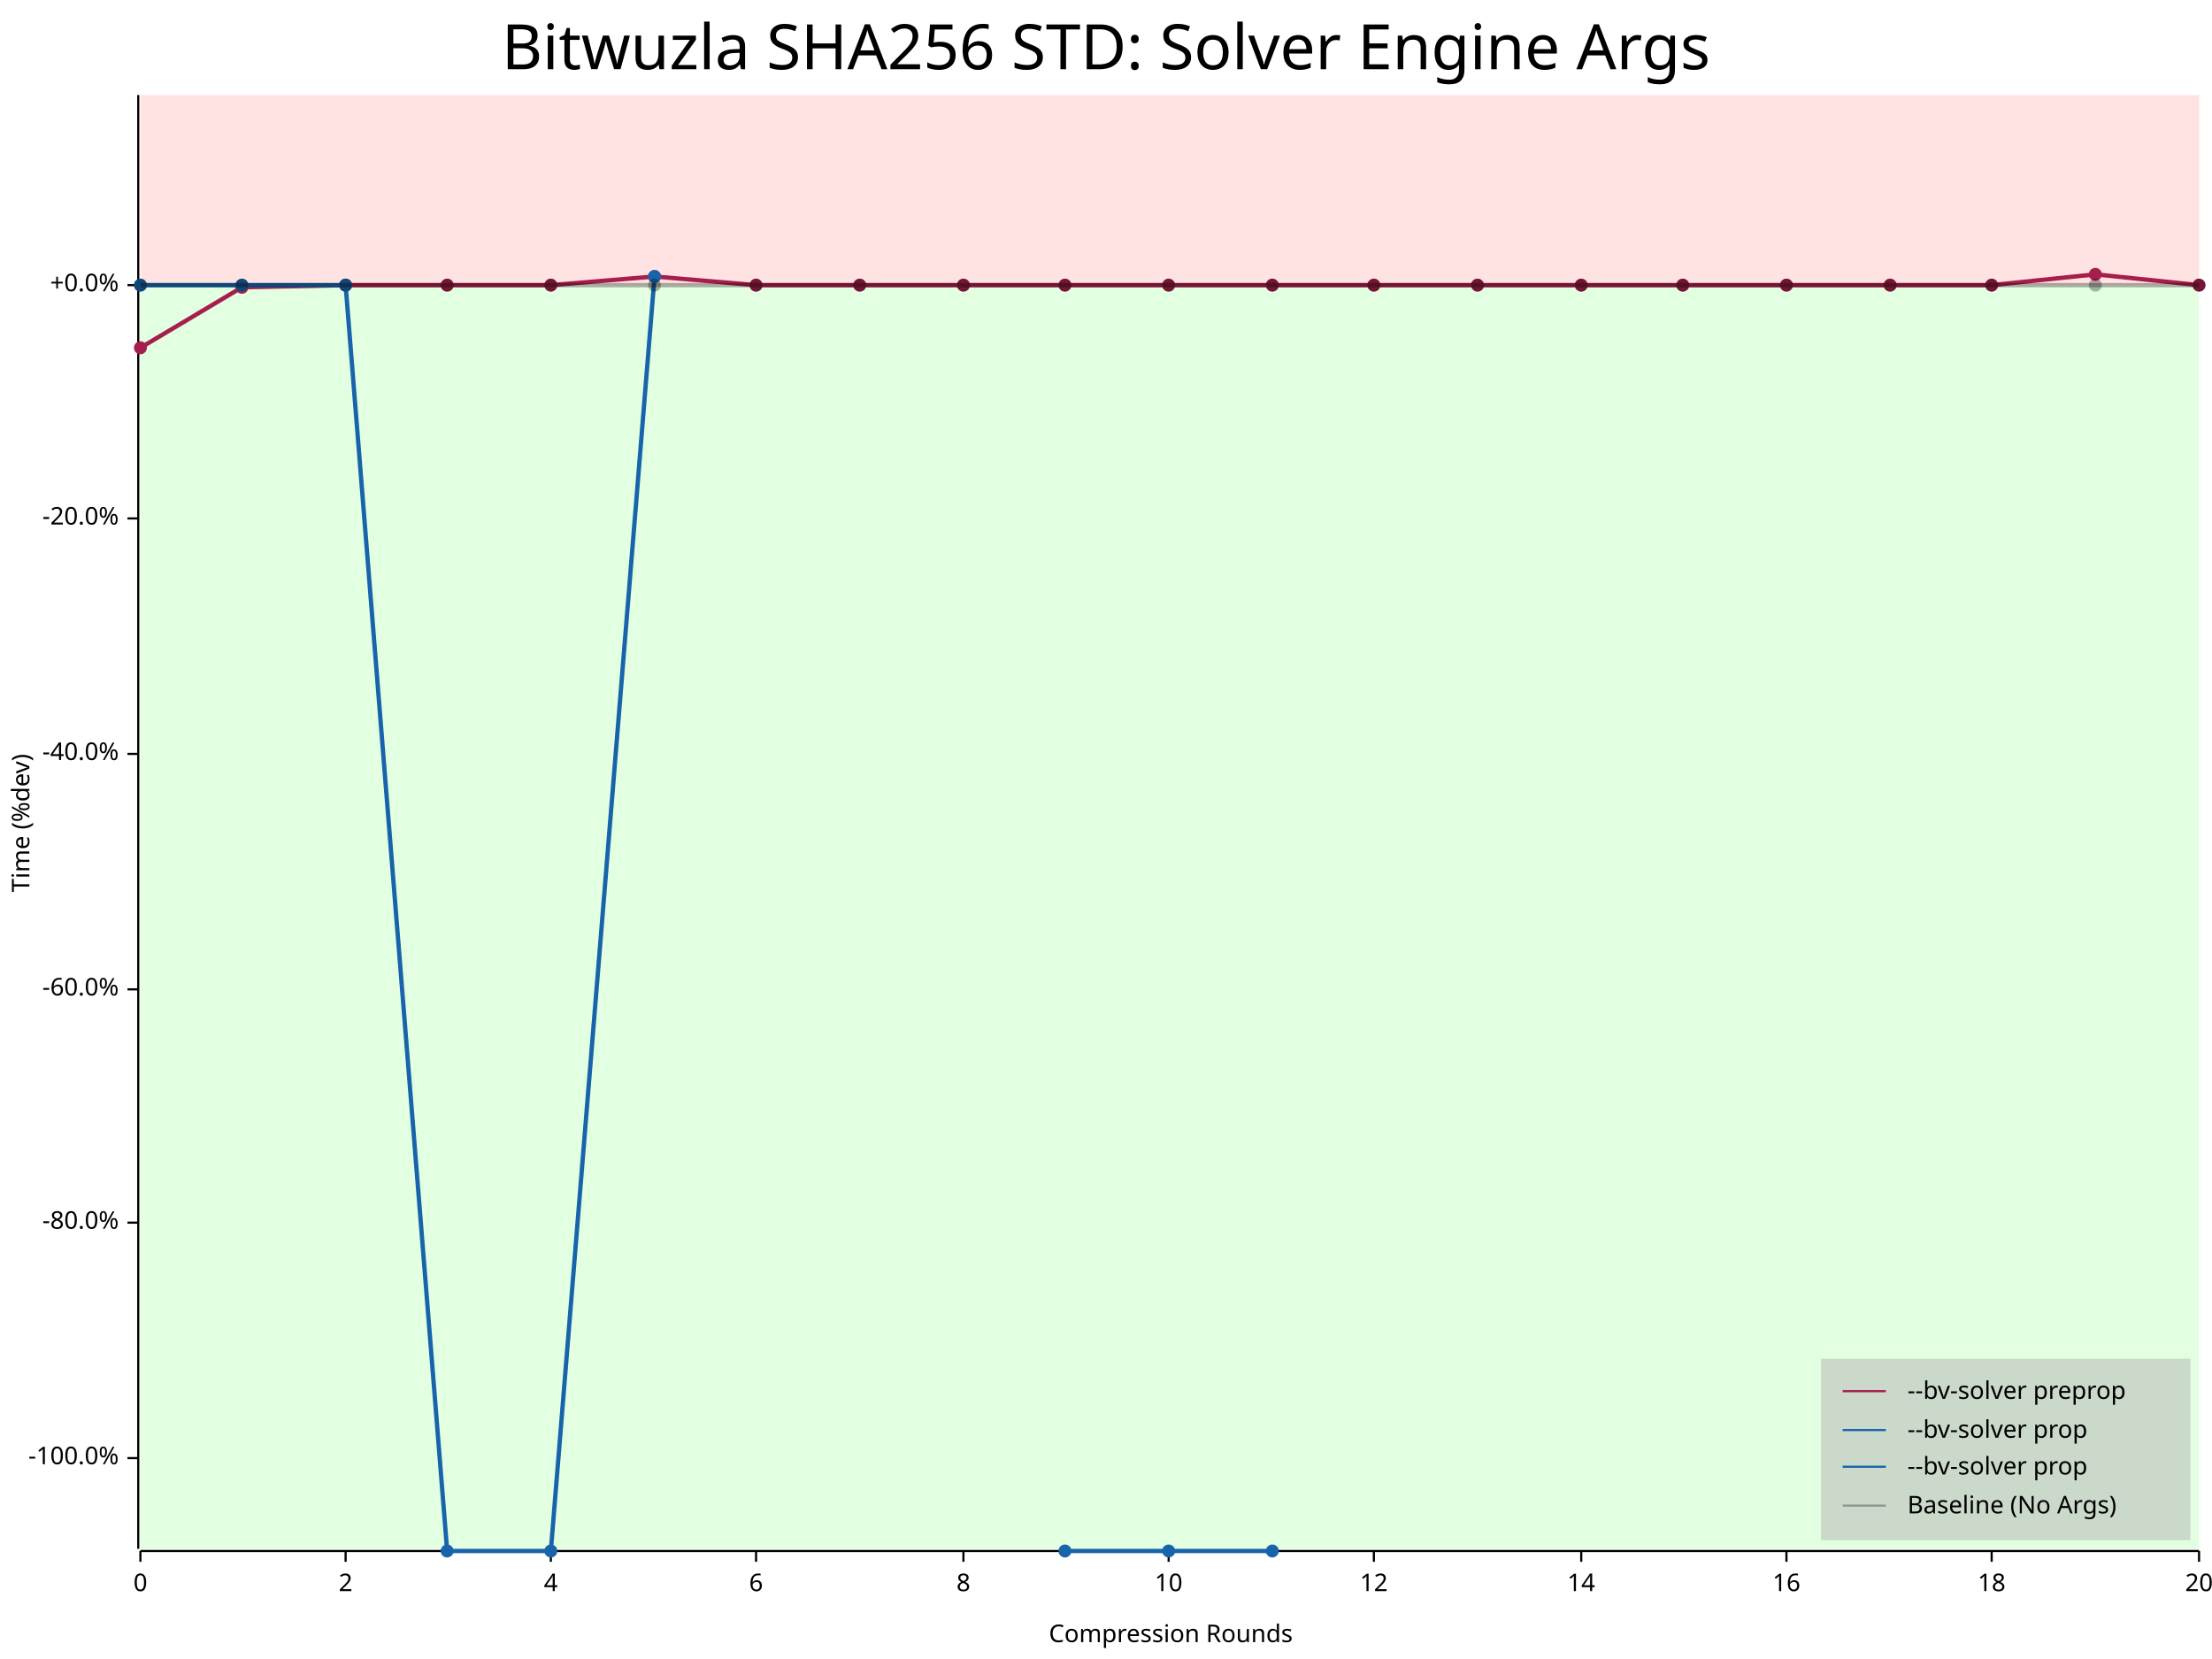
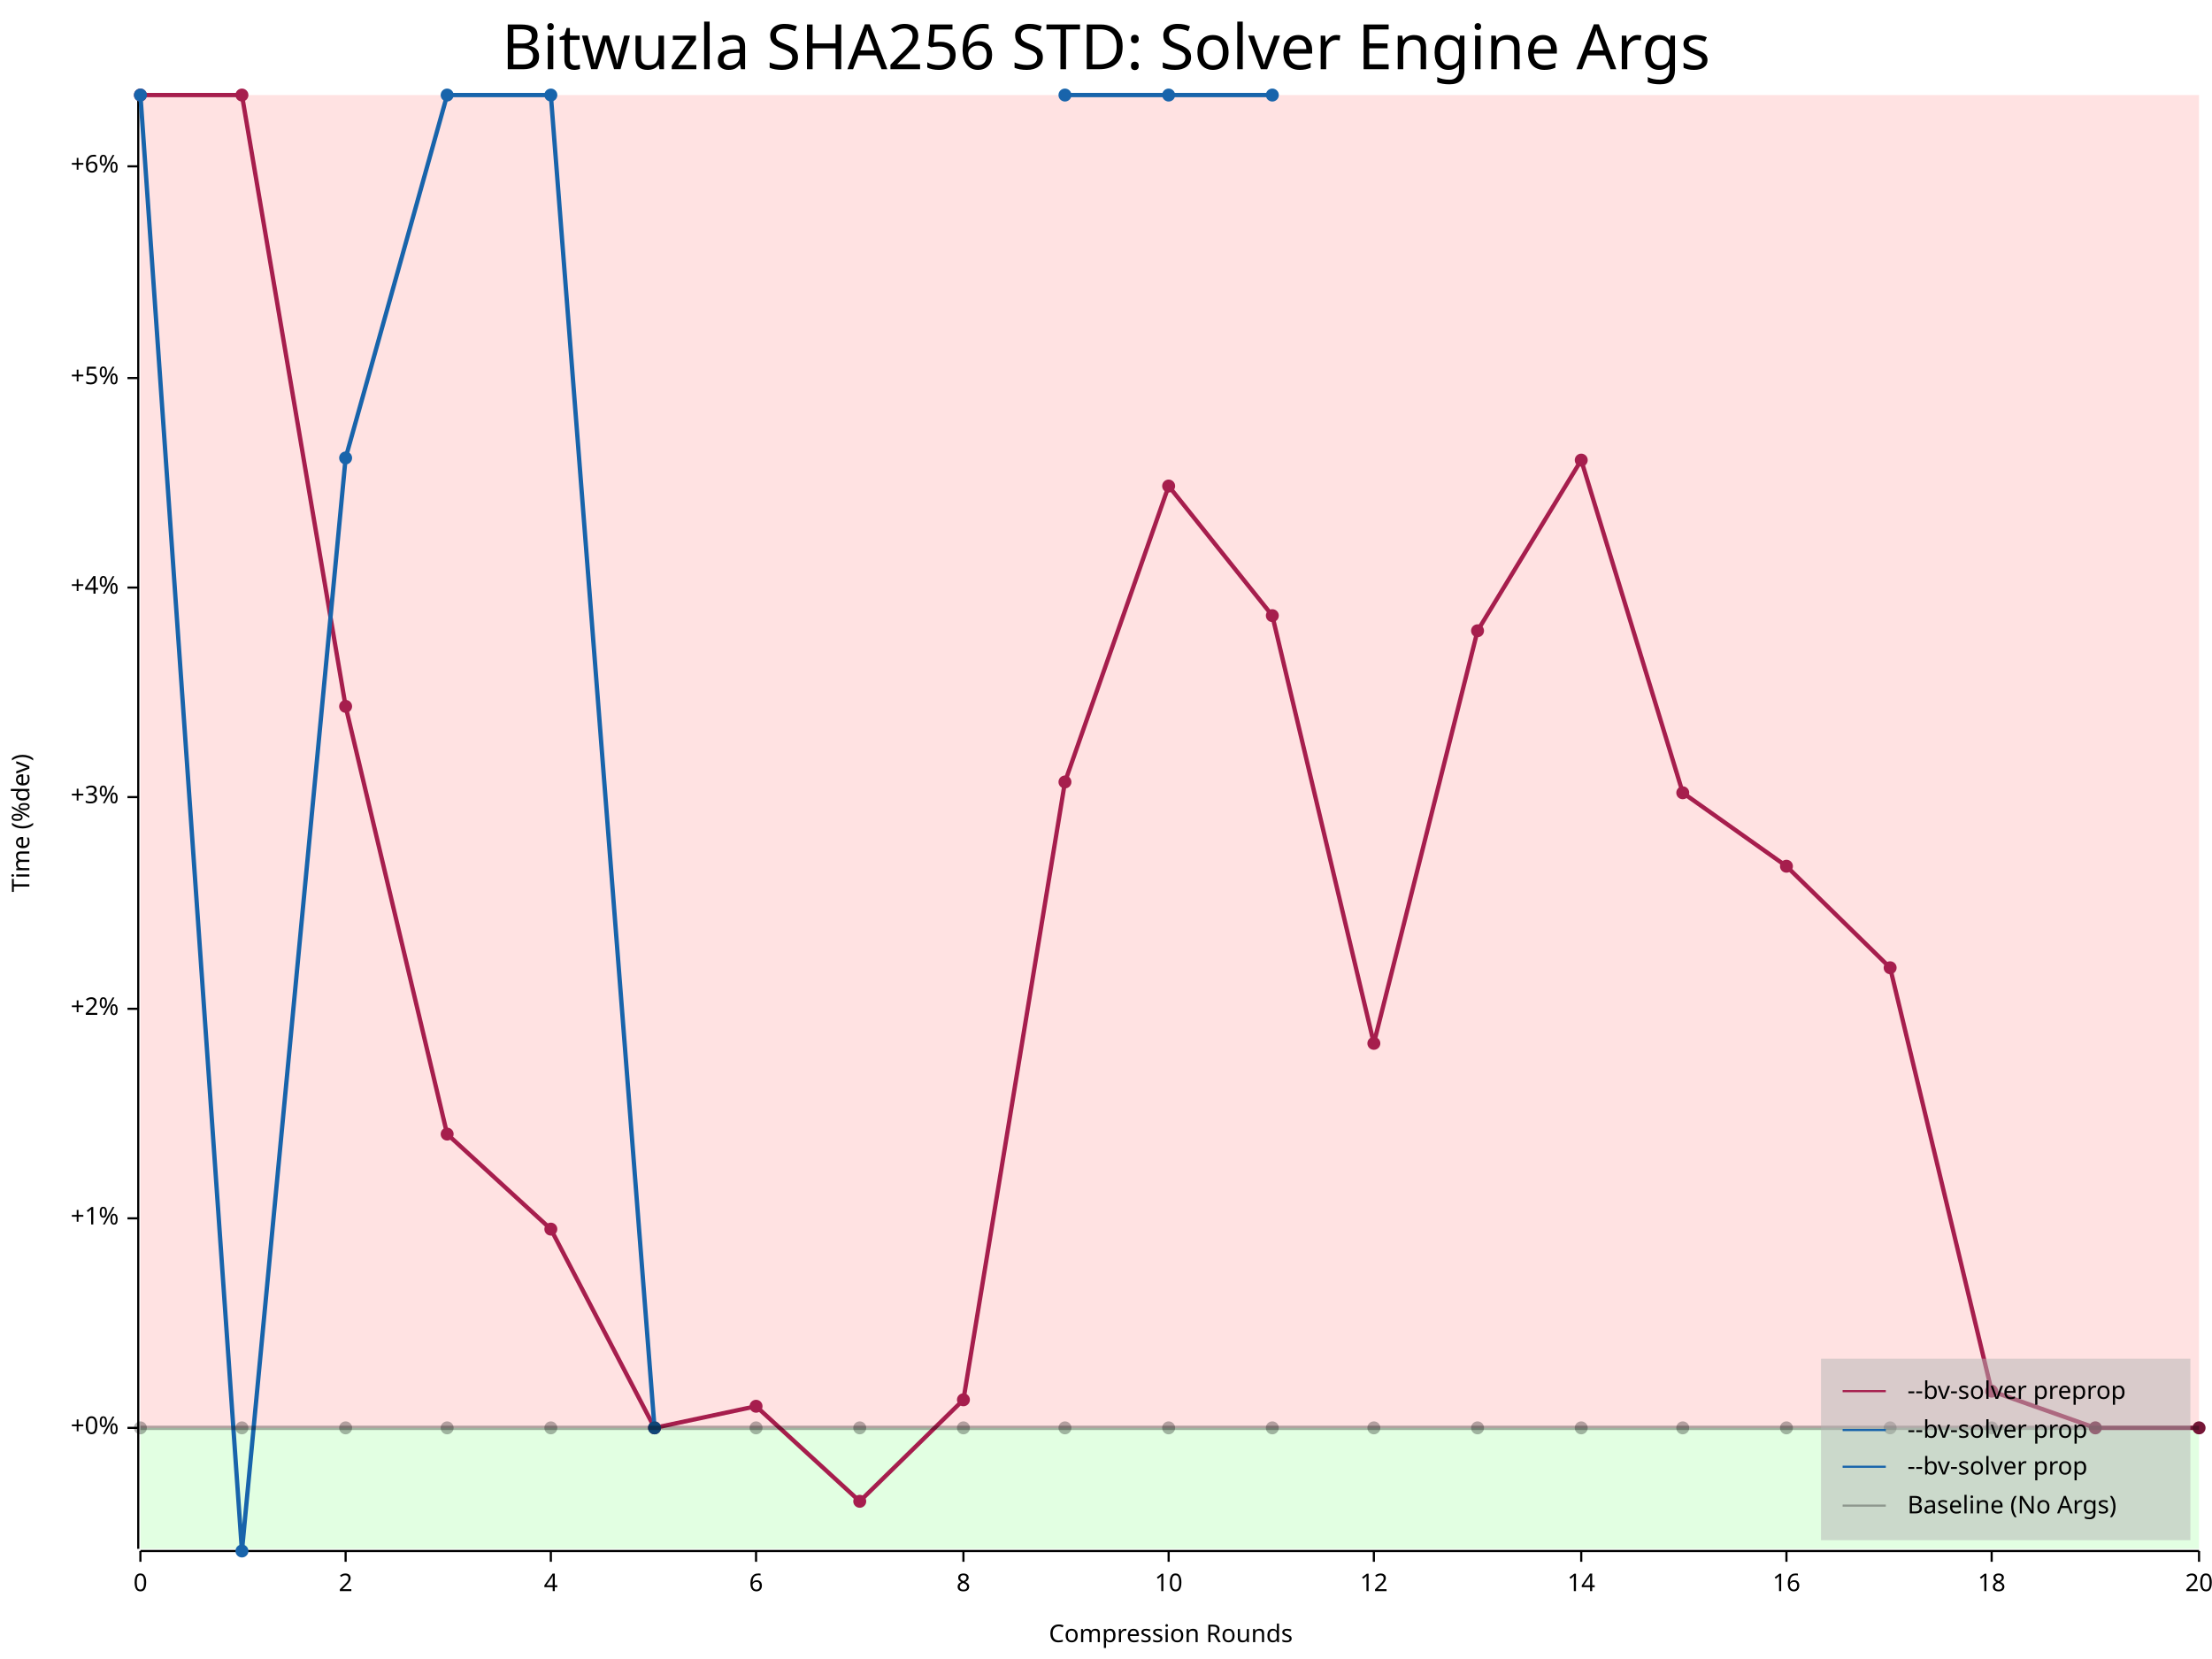
<svg xmlns="http://www.w3.org/2000/svg" width="1024" height="768" viewBox="0 0 1024 768">
  <rect x="0" y="0" width="1024" height="768" opacity="1" fill="#FFFFFF" stroke="none" />
  <text x="512" y="10" dy="0.76em" text-anchor="middle" font-family="noto sans" font-size="29.032" opacity="1" fill="#000000">
Bitwuzla SHA256 STD: Solver Engine Args
</text>
-   <rect x="65" y="132" width="953" height="585" opacity="0.4" fill="#B6FFB6" stroke="none" />
-   <rect x="65" y="44" width="953" height="88" opacity="0.4" fill="#FFB6B6" stroke="none" />
+   <rect x="65" y="661" width="953" height="56" opacity="0.4" fill="#B6FFB6" stroke="none" />
+   <rect x="65" y="44" width="953" height="617" opacity="0.4" fill="#FFB6B6" stroke="none" />
  <text x="542" y="763" dy="-0.5ex" text-anchor="middle" font-family="noto sans" font-size="11.29" opacity="1" fill="#000000">
Compression Rounds
</text>
  <polyline fill="none" opacity="1" stroke="#000000" stroke-width="1" points="65,718 1018,718 " />
  <text x="65" y="728" dy="0.76em" text-anchor="middle" font-family="noto sans" font-size="11.29" opacity="1" fill="#000000">
0
</text>
  <polyline fill="none" opacity="1" stroke="#000000" stroke-width="1" points="65,718 65,723 " />
  <text x="160" y="728" dy="0.76em" text-anchor="middle" font-family="noto sans" font-size="11.29" opacity="1" fill="#000000">
2
</text>
  <polyline fill="none" opacity="1" stroke="#000000" stroke-width="1" points="160,718 160,723 " />
  <text x="255" y="728" dy="0.76em" text-anchor="middle" font-family="noto sans" font-size="11.29" opacity="1" fill="#000000">
4
</text>
  <polyline fill="none" opacity="1" stroke="#000000" stroke-width="1" points="255,718 255,723 " />
  <text x="350" y="728" dy="0.76em" text-anchor="middle" font-family="noto sans" font-size="11.29" opacity="1" fill="#000000">
6
</text>
  <polyline fill="none" opacity="1" stroke="#000000" stroke-width="1" points="350,718 350,723 " />
  <text x="446" y="728" dy="0.76em" text-anchor="middle" font-family="noto sans" font-size="11.29" opacity="1" fill="#000000">
8
</text>
  <polyline fill="none" opacity="1" stroke="#000000" stroke-width="1" points="446,718 446,723 " />
  <text x="541" y="728" dy="0.76em" text-anchor="middle" font-family="noto sans" font-size="11.29" opacity="1" fill="#000000">
10
</text>
  <polyline fill="none" opacity="1" stroke="#000000" stroke-width="1" points="541,718 541,723 " />
  <text x="636" y="728" dy="0.76em" text-anchor="middle" font-family="noto sans" font-size="11.29" opacity="1" fill="#000000">
12
</text>
  <polyline fill="none" opacity="1" stroke="#000000" stroke-width="1" points="636,718 636,723 " />
  <text x="732" y="728" dy="0.76em" text-anchor="middle" font-family="noto sans" font-size="11.29" opacity="1" fill="#000000">
14
</text>
  <polyline fill="none" opacity="1" stroke="#000000" stroke-width="1" points="732,718 732,723 " />
  <text x="827" y="728" dy="0.76em" text-anchor="middle" font-family="noto sans" font-size="11.29" opacity="1" fill="#000000">
16
</text>
  <polyline fill="none" opacity="1" stroke="#000000" stroke-width="1" points="827,718 827,723 " />
  <text x="922" y="728" dy="0.76em" text-anchor="middle" font-family="noto sans" font-size="11.29" opacity="1" fill="#000000">
18
</text>
  <polyline fill="none" opacity="1" stroke="#000000" stroke-width="1" points="922,718 922,723 " />
  <text x="1018" y="728" dy="0.76em" text-anchor="middle" font-family="noto sans" font-size="11.29" opacity="1" fill="#000000">
20
</text>
  <polyline fill="none" opacity="1" stroke="#000000" stroke-width="1" points="1018,718 1018,723 " />
  <text x="5" y="381" dy="0.76em" text-anchor="middle" font-family="noto sans" font-size="11.29" opacity="1" fill="#000000" transform="rotate(270, 5, 381)">
Time (%dev)
</text>
  <polyline fill="none" opacity="1" stroke="#000000" stroke-width="1" points="64,44 64,717 " />
-   <text x="55" y="675" dy="0.5ex" text-anchor="end" font-family="noto sans" font-size="11.29" opacity="1" fill="#000000">
- -100.0%
+   <text x="55" y="661" dy="0.5ex" text-anchor="end" font-family="noto sans" font-size="11.29" opacity="1" fill="#000000">
+ +0%
</text>
-   <polyline fill="none" opacity="1" stroke="#000000" stroke-width="1" points="59,675 64,675 " />
-   <text x="55" y="566" dy="0.5ex" text-anchor="end" font-family="noto sans" font-size="11.29" opacity="1" fill="#000000">
- -80.0%
+   <polyline fill="none" opacity="1" stroke="#000000" stroke-width="1" points="59,661 64,661 " />
+   <text x="55" y="564" dy="0.5ex" text-anchor="end" font-family="noto sans" font-size="11.29" opacity="1" fill="#000000">
+ +1%
</text>
-   <polyline fill="none" opacity="1" stroke="#000000" stroke-width="1" points="59,566 64,566 " />
-   <text x="55" y="458" dy="0.5ex" text-anchor="end" font-family="noto sans" font-size="11.29" opacity="1" fill="#000000">
- -60.0%
+   <polyline fill="none" opacity="1" stroke="#000000" stroke-width="1" points="59,564 64,564 " />
+   <text x="55" y="467" dy="0.5ex" text-anchor="end" font-family="noto sans" font-size="11.29" opacity="1" fill="#000000">
+ +2%
</text>
-   <polyline fill="none" opacity="1" stroke="#000000" stroke-width="1" points="59,458 64,458 " />
-   <text x="55" y="349" dy="0.5ex" text-anchor="end" font-family="noto sans" font-size="11.29" opacity="1" fill="#000000">
- -40.0%
+   <polyline fill="none" opacity="1" stroke="#000000" stroke-width="1" points="59,467 64,467 " />
+   <text x="55" y="369" dy="0.5ex" text-anchor="end" font-family="noto sans" font-size="11.29" opacity="1" fill="#000000">
+ +3%
</text>
-   <polyline fill="none" opacity="1" stroke="#000000" stroke-width="1" points="59,349 64,349 " />
-   <text x="55" y="240" dy="0.5ex" text-anchor="end" font-family="noto sans" font-size="11.29" opacity="1" fill="#000000">
- -20.0%
+   <polyline fill="none" opacity="1" stroke="#000000" stroke-width="1" points="59,369 64,369 " />
+   <text x="55" y="272" dy="0.5ex" text-anchor="end" font-family="noto sans" font-size="11.29" opacity="1" fill="#000000">
+ +4%
</text>
-   <polyline fill="none" opacity="1" stroke="#000000" stroke-width="1" points="59,240 64,240 " />
-   <text x="55" y="132" dy="0.5ex" text-anchor="end" font-family="noto sans" font-size="11.29" opacity="1" fill="#000000">
- +0.0%
+   <polyline fill="none" opacity="1" stroke="#000000" stroke-width="1" points="59,272 64,272 " />
+   <text x="55" y="175" dy="0.5ex" text-anchor="end" font-family="noto sans" font-size="11.29" opacity="1" fill="#000000">
+ +5%
</text>
-   <polyline fill="none" opacity="1" stroke="#000000" stroke-width="1" points="59,132 64,132 " />
-   <polyline fill="none" opacity="1" stroke="#A61E4D" stroke-width="2" points="65,161 112,133 160,132 207,132 255,132 303,128 350,132 398,132 446,132 493,132 541,132 589,132 636,132 684,132 732,132 779,132 827,132 875,132 922,132 970,127 1018,132 " />
-   <circle cx="65" cy="161" r="3" opacity="1" fill="#A61E4D" stroke="none" stroke-width="1" />
-   <circle cx="112" cy="133" r="3" opacity="1" fill="#A61E4D" stroke="none" stroke-width="1" />
-   <circle cx="160" cy="132" r="3" opacity="1" fill="#A61E4D" stroke="none" stroke-width="1" />
-   <circle cx="207" cy="132" r="3" opacity="1" fill="#A61E4D" stroke="none" stroke-width="1" />
-   <circle cx="255" cy="132" r="3" opacity="1" fill="#A61E4D" stroke="none" stroke-width="1" />
-   <circle cx="303" cy="128" r="3" opacity="1" fill="#A61E4D" stroke="none" stroke-width="1" />
-   <circle cx="350" cy="132" r="3" opacity="1" fill="#A61E4D" stroke="none" stroke-width="1" />
-   <circle cx="398" cy="132" r="3" opacity="1" fill="#A61E4D" stroke="none" stroke-width="1" />
-   <circle cx="446" cy="132" r="3" opacity="1" fill="#A61E4D" stroke="none" stroke-width="1" />
-   <circle cx="493" cy="132" r="3" opacity="1" fill="#A61E4D" stroke="none" stroke-width="1" />
-   <circle cx="541" cy="132" r="3" opacity="1" fill="#A61E4D" stroke="none" stroke-width="1" />
-   <circle cx="589" cy="132" r="3" opacity="1" fill="#A61E4D" stroke="none" stroke-width="1" />
-   <circle cx="636" cy="132" r="3" opacity="1" fill="#A61E4D" stroke="none" stroke-width="1" />
-   <circle cx="684" cy="132" r="3" opacity="1" fill="#A61E4D" stroke="none" stroke-width="1" />
-   <circle cx="732" cy="132" r="3" opacity="1" fill="#A61E4D" stroke="none" stroke-width="1" />
-   <circle cx="779" cy="132" r="3" opacity="1" fill="#A61E4D" stroke="none" stroke-width="1" />
-   <circle cx="827" cy="132" r="3" opacity="1" fill="#A61E4D" stroke="none" stroke-width="1" />
-   <circle cx="875" cy="132" r="3" opacity="1" fill="#A61E4D" stroke="none" stroke-width="1" />
-   <circle cx="922" cy="132" r="3" opacity="1" fill="#A61E4D" stroke="none" stroke-width="1" />
-   <circle cx="970" cy="127" r="3" opacity="1" fill="#A61E4D" stroke="none" stroke-width="1" />
-   <circle cx="1018" cy="132" r="3" opacity="1" fill="#A61E4D" stroke="none" stroke-width="1" />
-   <polyline fill="none" opacity="1" stroke="#1864AB" stroke-width="2" points="65,132 112,132 160,132 207,718 255,718 303,128 " />
-   <circle cx="65" cy="132" r="3" opacity="1" fill="#1864AB" stroke="none" stroke-width="1" />
-   <circle cx="112" cy="132" r="3" opacity="1" fill="#1864AB" stroke="none" stroke-width="1" />
-   <circle cx="160" cy="132" r="3" opacity="1" fill="#1864AB" stroke="none" stroke-width="1" />
-   <circle cx="207" cy="718" r="3" opacity="1" fill="#1864AB" stroke="none" stroke-width="1" />
-   <circle cx="255" cy="718" r="3" opacity="1" fill="#1864AB" stroke="none" stroke-width="1" />
-   <circle cx="303" cy="128" r="3" opacity="1" fill="#1864AB" stroke="none" stroke-width="1" />
-   <polyline fill="none" opacity="1" stroke="#1864AB" stroke-width="2" points="493,718 541,718 589,718 " />
-   <circle cx="493" cy="718" r="3" opacity="1" fill="#1864AB" stroke="none" stroke-width="1" />
-   <circle cx="541" cy="718" r="3" opacity="1" fill="#1864AB" stroke="none" stroke-width="1" />
-   <circle cx="589" cy="718" r="3" opacity="1" fill="#1864AB" stroke="none" stroke-width="1" />
-   <polyline fill="none" opacity="0.3" stroke="#000000" stroke-width="2" points="65,132 112,132 160,132 207,132 255,132 303,132 350,132 398,132 446,132 493,132 541,132 589,132 636,132 684,132 732,132 779,132 827,132 875,132 922,132 970,132 1018,132 " />
-   <circle cx="65" cy="132" r="3" opacity="0.3" fill="#000000" stroke="none" stroke-width="1" />
-   <circle cx="112" cy="132" r="3" opacity="0.3" fill="#000000" stroke="none" stroke-width="1" />
-   <circle cx="160" cy="132" r="3" opacity="0.3" fill="#000000" stroke="none" stroke-width="1" />
-   <circle cx="207" cy="132" r="3" opacity="0.3" fill="#000000" stroke="none" stroke-width="1" />
-   <circle cx="255" cy="132" r="3" opacity="0.3" fill="#000000" stroke="none" stroke-width="1" />
-   <circle cx="303" cy="132" r="3" opacity="0.3" fill="#000000" stroke="none" stroke-width="1" />
-   <circle cx="350" cy="132" r="3" opacity="0.3" fill="#000000" stroke="none" stroke-width="1" />
-   <circle cx="398" cy="132" r="3" opacity="0.3" fill="#000000" stroke="none" stroke-width="1" />
-   <circle cx="446" cy="132" r="3" opacity="0.3" fill="#000000" stroke="none" stroke-width="1" />
-   <circle cx="493" cy="132" r="3" opacity="0.3" fill="#000000" stroke="none" stroke-width="1" />
-   <circle cx="541" cy="132" r="3" opacity="0.3" fill="#000000" stroke="none" stroke-width="1" />
-   <circle cx="589" cy="132" r="3" opacity="0.3" fill="#000000" stroke="none" stroke-width="1" />
-   <circle cx="636" cy="132" r="3" opacity="0.3" fill="#000000" stroke="none" stroke-width="1" />
-   <circle cx="684" cy="132" r="3" opacity="0.3" fill="#000000" stroke="none" stroke-width="1" />
-   <circle cx="732" cy="132" r="3" opacity="0.3" fill="#000000" stroke="none" stroke-width="1" />
-   <circle cx="779" cy="132" r="3" opacity="0.3" fill="#000000" stroke="none" stroke-width="1" />
-   <circle cx="827" cy="132" r="3" opacity="0.3" fill="#000000" stroke="none" stroke-width="1" />
-   <circle cx="875" cy="132" r="3" opacity="0.3" fill="#000000" stroke="none" stroke-width="1" />
-   <circle cx="922" cy="132" r="3" opacity="0.3" fill="#000000" stroke="none" stroke-width="1" />
-   <circle cx="970" cy="132" r="3" opacity="0.3" fill="#000000" stroke="none" stroke-width="1" />
-   <circle cx="1018" cy="132" r="3" opacity="0.3" fill="#000000" stroke="none" stroke-width="1" />
+   <polyline fill="none" opacity="1" stroke="#000000" stroke-width="1" points="59,175 64,175 " />
+   <text x="55" y="77" dy="0.5ex" text-anchor="end" font-family="noto sans" font-size="11.29" opacity="1" fill="#000000">
+ +6%
+ </text>
+   <polyline fill="none" opacity="1" stroke="#000000" stroke-width="1" points="59,77 64,77 " />
+   <polyline fill="none" opacity="1" stroke="#A61E4D" stroke-width="2" points="65,44 112,44 160,327 207,525 255,569 303,661 350,651 398,695 446,648 493,362 541,225 589,285 636,483 684,292 732,213 779,367 827,401 875,448 922,644 970,661 1018,661 " />
+   <circle cx="65" cy="44" r="3" opacity="1" fill="#A61E4D" stroke="none" stroke-width="1" />
+   <circle cx="112" cy="44" r="3" opacity="1" fill="#A61E4D" stroke="none" stroke-width="1" />
+   <circle cx="160" cy="327" r="3" opacity="1" fill="#A61E4D" stroke="none" stroke-width="1" />
+   <circle cx="207" cy="525" r="3" opacity="1" fill="#A61E4D" stroke="none" stroke-width="1" />
+   <circle cx="255" cy="569" r="3" opacity="1" fill="#A61E4D" stroke="none" stroke-width="1" />
+   <circle cx="303" cy="661" r="3" opacity="1" fill="#A61E4D" stroke="none" stroke-width="1" />
+   <circle cx="350" cy="651" r="3" opacity="1" fill="#A61E4D" stroke="none" stroke-width="1" />
+   <circle cx="398" cy="695" r="3" opacity="1" fill="#A61E4D" stroke="none" stroke-width="1" />
+   <circle cx="446" cy="648" r="3" opacity="1" fill="#A61E4D" stroke="none" stroke-width="1" />
+   <circle cx="493" cy="362" r="3" opacity="1" fill="#A61E4D" stroke="none" stroke-width="1" />
+   <circle cx="541" cy="225" r="3" opacity="1" fill="#A61E4D" stroke="none" stroke-width="1" />
+   <circle cx="589" cy="285" r="3" opacity="1" fill="#A61E4D" stroke="none" stroke-width="1" />
+   <circle cx="636" cy="483" r="3" opacity="1" fill="#A61E4D" stroke="none" stroke-width="1" />
+   <circle cx="684" cy="292" r="3" opacity="1" fill="#A61E4D" stroke="none" stroke-width="1" />
+   <circle cx="732" cy="213" r="3" opacity="1" fill="#A61E4D" stroke="none" stroke-width="1" />
+   <circle cx="779" cy="367" r="3" opacity="1" fill="#A61E4D" stroke="none" stroke-width="1" />
+   <circle cx="827" cy="401" r="3" opacity="1" fill="#A61E4D" stroke="none" stroke-width="1" />
+   <circle cx="875" cy="448" r="3" opacity="1" fill="#A61E4D" stroke="none" stroke-width="1" />
+   <circle cx="922" cy="644" r="3" opacity="1" fill="#A61E4D" stroke="none" stroke-width="1" />
+   <circle cx="970" cy="661" r="3" opacity="1" fill="#A61E4D" stroke="none" stroke-width="1" />
+   <circle cx="1018" cy="661" r="3" opacity="1" fill="#A61E4D" stroke="none" stroke-width="1" />
+   <polyline fill="none" opacity="1" stroke="#1864AB" stroke-width="2" points="65,44 112,718 160,212 207,44 255,44 303,661 " />
+   <circle cx="65" cy="44" r="3" opacity="1" fill="#1864AB" stroke="none" stroke-width="1" />
+   <circle cx="112" cy="718" r="3" opacity="1" fill="#1864AB" stroke="none" stroke-width="1" />
+   <circle cx="160" cy="212" r="3" opacity="1" fill="#1864AB" stroke="none" stroke-width="1" />
+   <circle cx="207" cy="44" r="3" opacity="1" fill="#1864AB" stroke="none" stroke-width="1" />
+   <circle cx="255" cy="44" r="3" opacity="1" fill="#1864AB" stroke="none" stroke-width="1" />
+   <circle cx="303" cy="661" r="3" opacity="1" fill="#1864AB" stroke="none" stroke-width="1" />
+   <polyline fill="none" opacity="1" stroke="#1864AB" stroke-width="2" points="493,44 541,44 589,44 " />
+   <circle cx="493" cy="44" r="3" opacity="1" fill="#1864AB" stroke="none" stroke-width="1" />
+   <circle cx="541" cy="44" r="3" opacity="1" fill="#1864AB" stroke="none" stroke-width="1" />
+   <circle cx="589" cy="44" r="3" opacity="1" fill="#1864AB" stroke="none" stroke-width="1" />
+   <polyline fill="none" opacity="0.3" stroke="#000000" stroke-width="2" points="65,661 112,661 160,661 207,661 255,661 303,661 350,661 398,661 446,661 493,661 541,661 589,661 636,661 684,661 732,661 779,661 827,661 875,661 922,661 970,661 1018,661 " />
+   <circle cx="65" cy="661" r="3" opacity="0.3" fill="#000000" stroke="none" stroke-width="1" />
+   <circle cx="112" cy="661" r="3" opacity="0.3" fill="#000000" stroke="none" stroke-width="1" />
+   <circle cx="160" cy="661" r="3" opacity="0.3" fill="#000000" stroke="none" stroke-width="1" />
+   <circle cx="207" cy="661" r="3" opacity="0.3" fill="#000000" stroke="none" stroke-width="1" />
+   <circle cx="255" cy="661" r="3" opacity="0.3" fill="#000000" stroke="none" stroke-width="1" />
+   <circle cx="303" cy="661" r="3" opacity="0.3" fill="#000000" stroke="none" stroke-width="1" />
+   <circle cx="350" cy="661" r="3" opacity="0.3" fill="#000000" stroke="none" stroke-width="1" />
+   <circle cx="398" cy="661" r="3" opacity="0.3" fill="#000000" stroke="none" stroke-width="1" />
+   <circle cx="446" cy="661" r="3" opacity="0.3" fill="#000000" stroke="none" stroke-width="1" />
+   <circle cx="493" cy="661" r="3" opacity="0.3" fill="#000000" stroke="none" stroke-width="1" />
+   <circle cx="541" cy="661" r="3" opacity="0.3" fill="#000000" stroke="none" stroke-width="1" />
+   <circle cx="589" cy="661" r="3" opacity="0.3" fill="#000000" stroke="none" stroke-width="1" />
+   <circle cx="636" cy="661" r="3" opacity="0.3" fill="#000000" stroke="none" stroke-width="1" />
+   <circle cx="684" cy="661" r="3" opacity="0.3" fill="#000000" stroke="none" stroke-width="1" />
+   <circle cx="732" cy="661" r="3" opacity="0.3" fill="#000000" stroke="none" stroke-width="1" />
+   <circle cx="779" cy="661" r="3" opacity="0.3" fill="#000000" stroke="none" stroke-width="1" />
+   <circle cx="827" cy="661" r="3" opacity="0.3" fill="#000000" stroke="none" stroke-width="1" />
+   <circle cx="875" cy="661" r="3" opacity="0.3" fill="#000000" stroke="none" stroke-width="1" />
+   <circle cx="922" cy="661" r="3" opacity="0.3" fill="#000000" stroke="none" stroke-width="1" />
+   <circle cx="970" cy="661" r="3" opacity="0.3" fill="#000000" stroke="none" stroke-width="1" />
+   <circle cx="1018" cy="661" r="3" opacity="0.3" fill="#000000" stroke="none" stroke-width="1" />
  <rect x="843" y="629" width="171" height="84" opacity="0.5" fill="#B4B4B4" stroke="none" />
  <text x="883" y="639" dy="0.76em" text-anchor="start" font-family="noto sans" font-size="11.29" opacity="1" fill="#000000">
--bv-solver preprop
</text>
  <text x="883" y="657" dy="0.76em" text-anchor="start" font-family="noto sans" font-size="11.29" opacity="1" fill="#000000">
--bv-solver prop
</text>
  <text x="883" y="674" dy="0.76em" text-anchor="start" font-family="noto sans" font-size="11.29" opacity="1" fill="#000000">
--bv-solver prop
</text>
  <text x="883" y="692" dy="0.76em" text-anchor="start" font-family="noto sans" font-size="11.29" opacity="1" fill="#000000">
Baseline (No Args)
</text>
  <polyline fill="none" opacity="1" stroke="#A61E4D" stroke-width="1" points="853,644 873,644 " />
  <polyline fill="none" opacity="1" stroke="#1864AB" stroke-width="1" points="853,662 873,662 " />
  <polyline fill="none" opacity="1" stroke="#1864AB" stroke-width="1" points="853,679 873,679 " />
  <polyline fill="none" opacity="0.3" stroke="#000000" stroke-width="1" points="853,697 873,697 " />
</svg>
